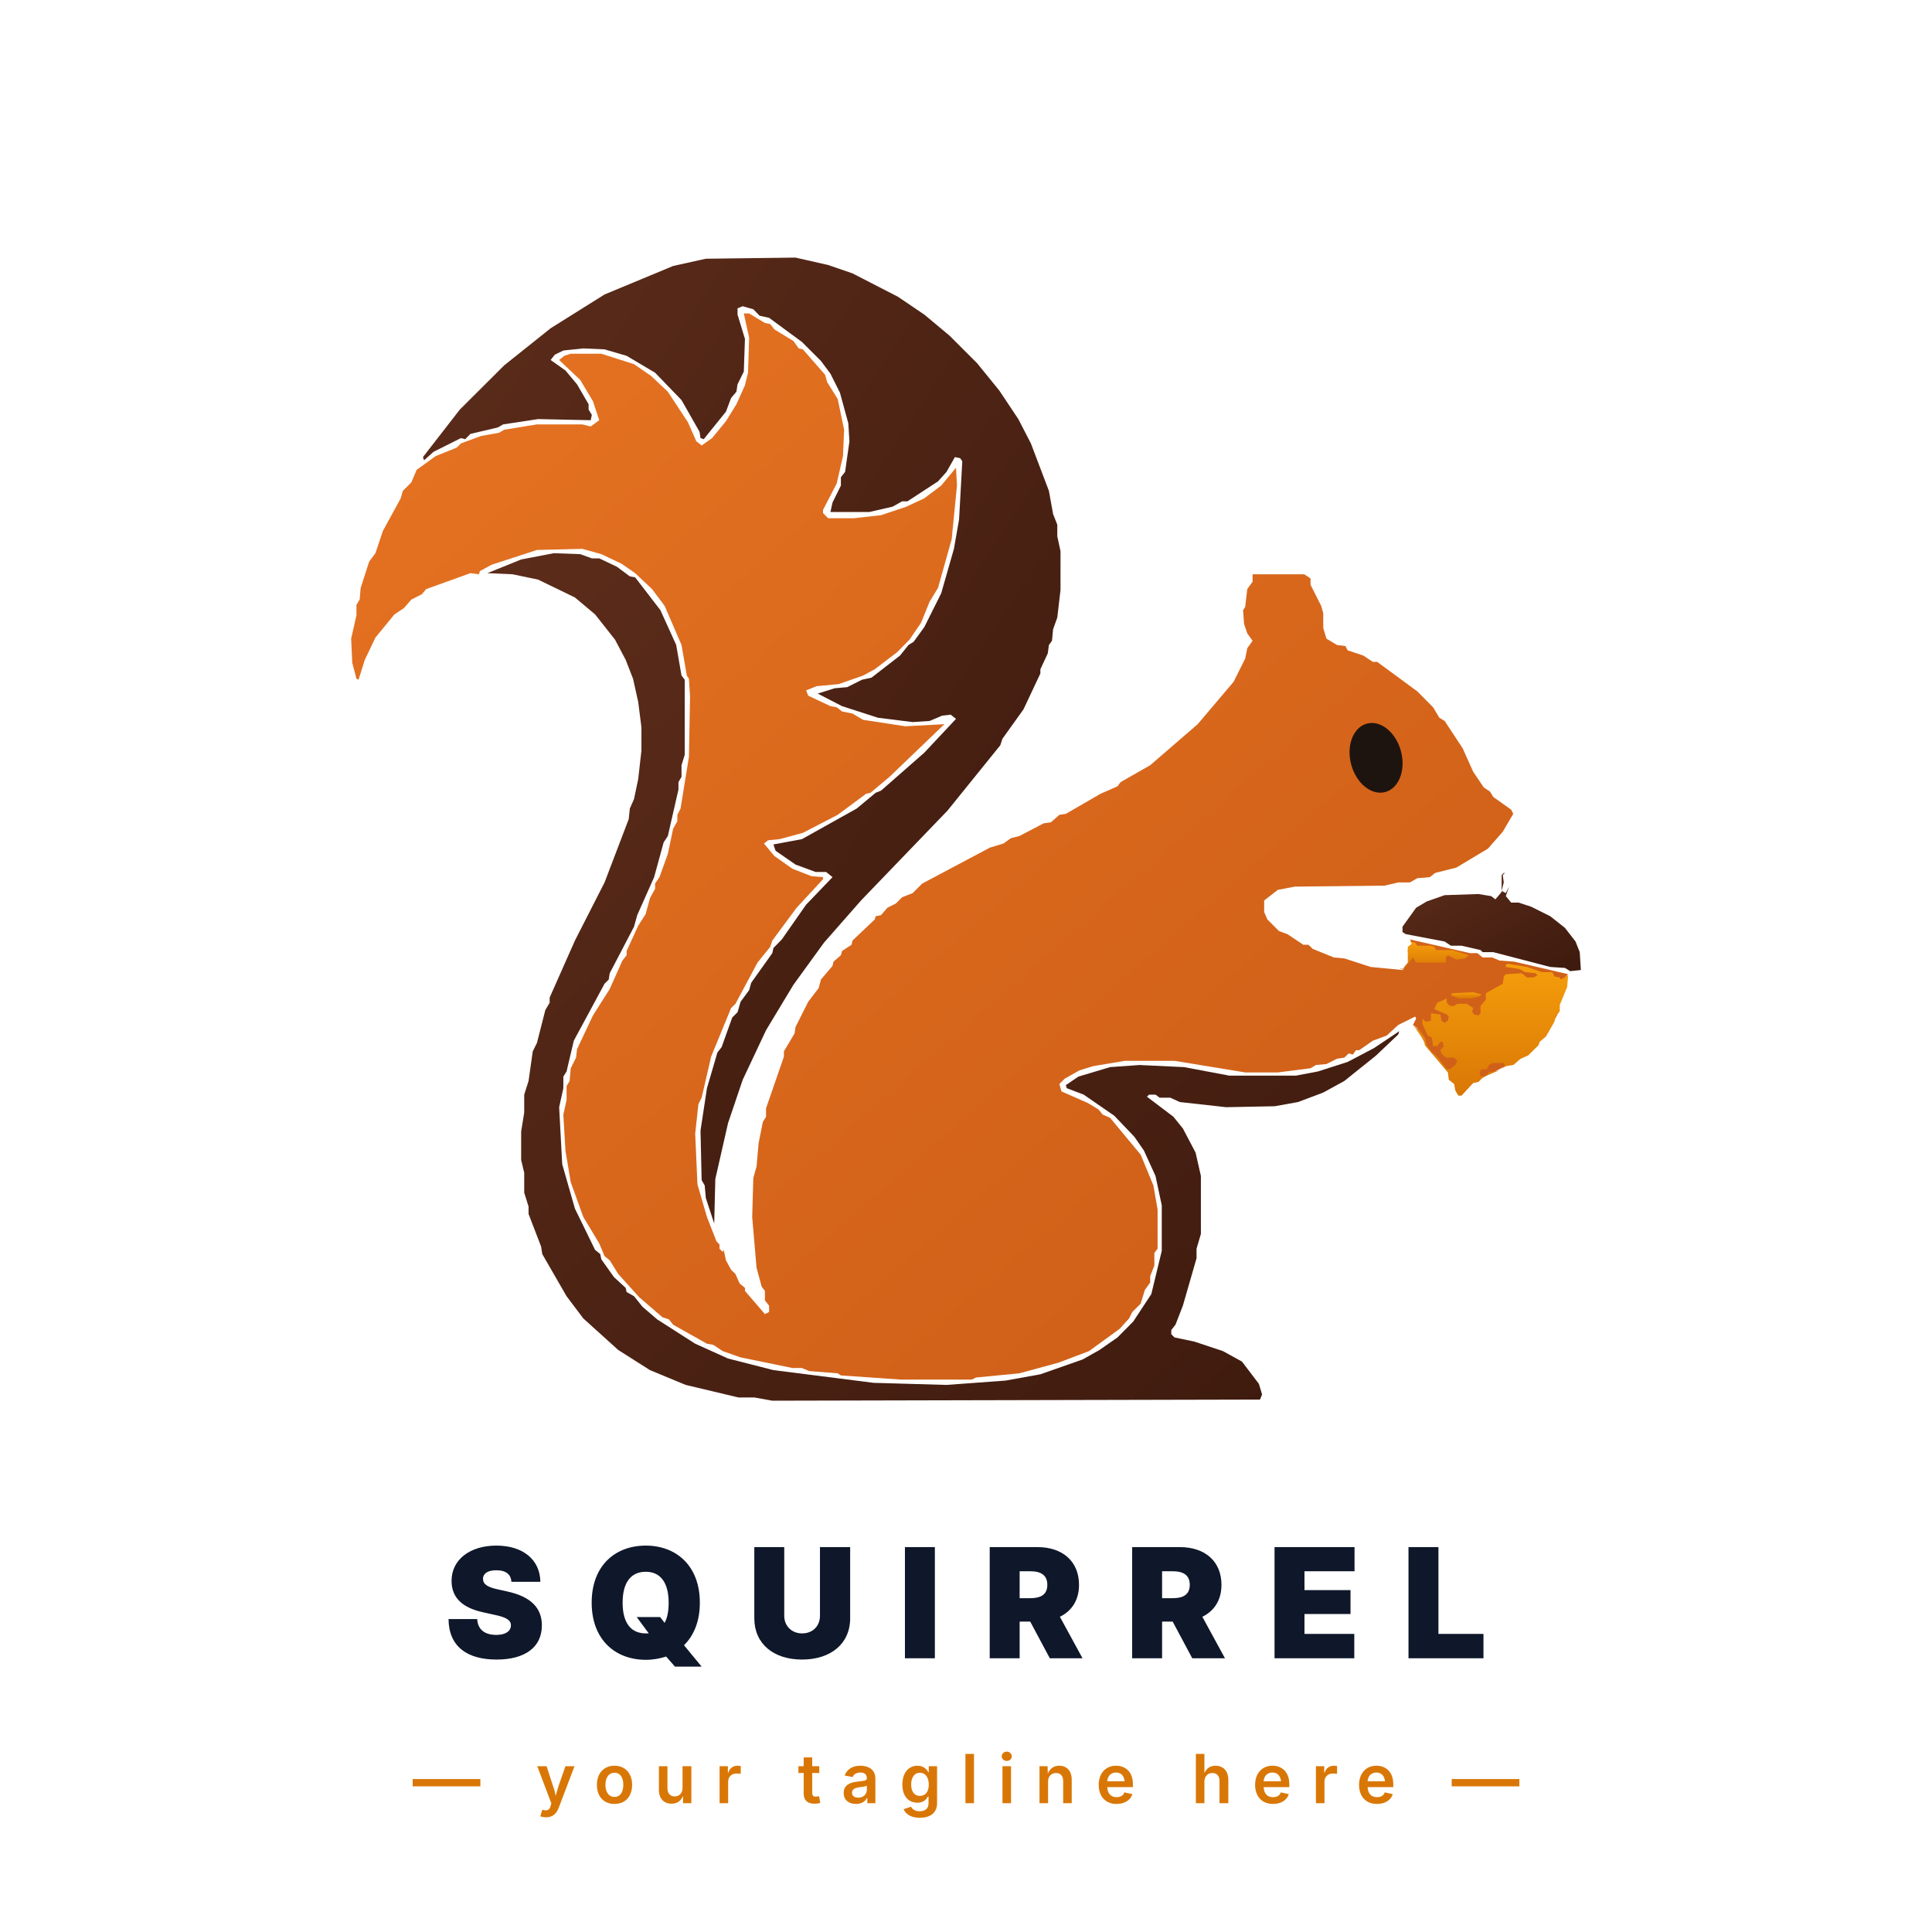
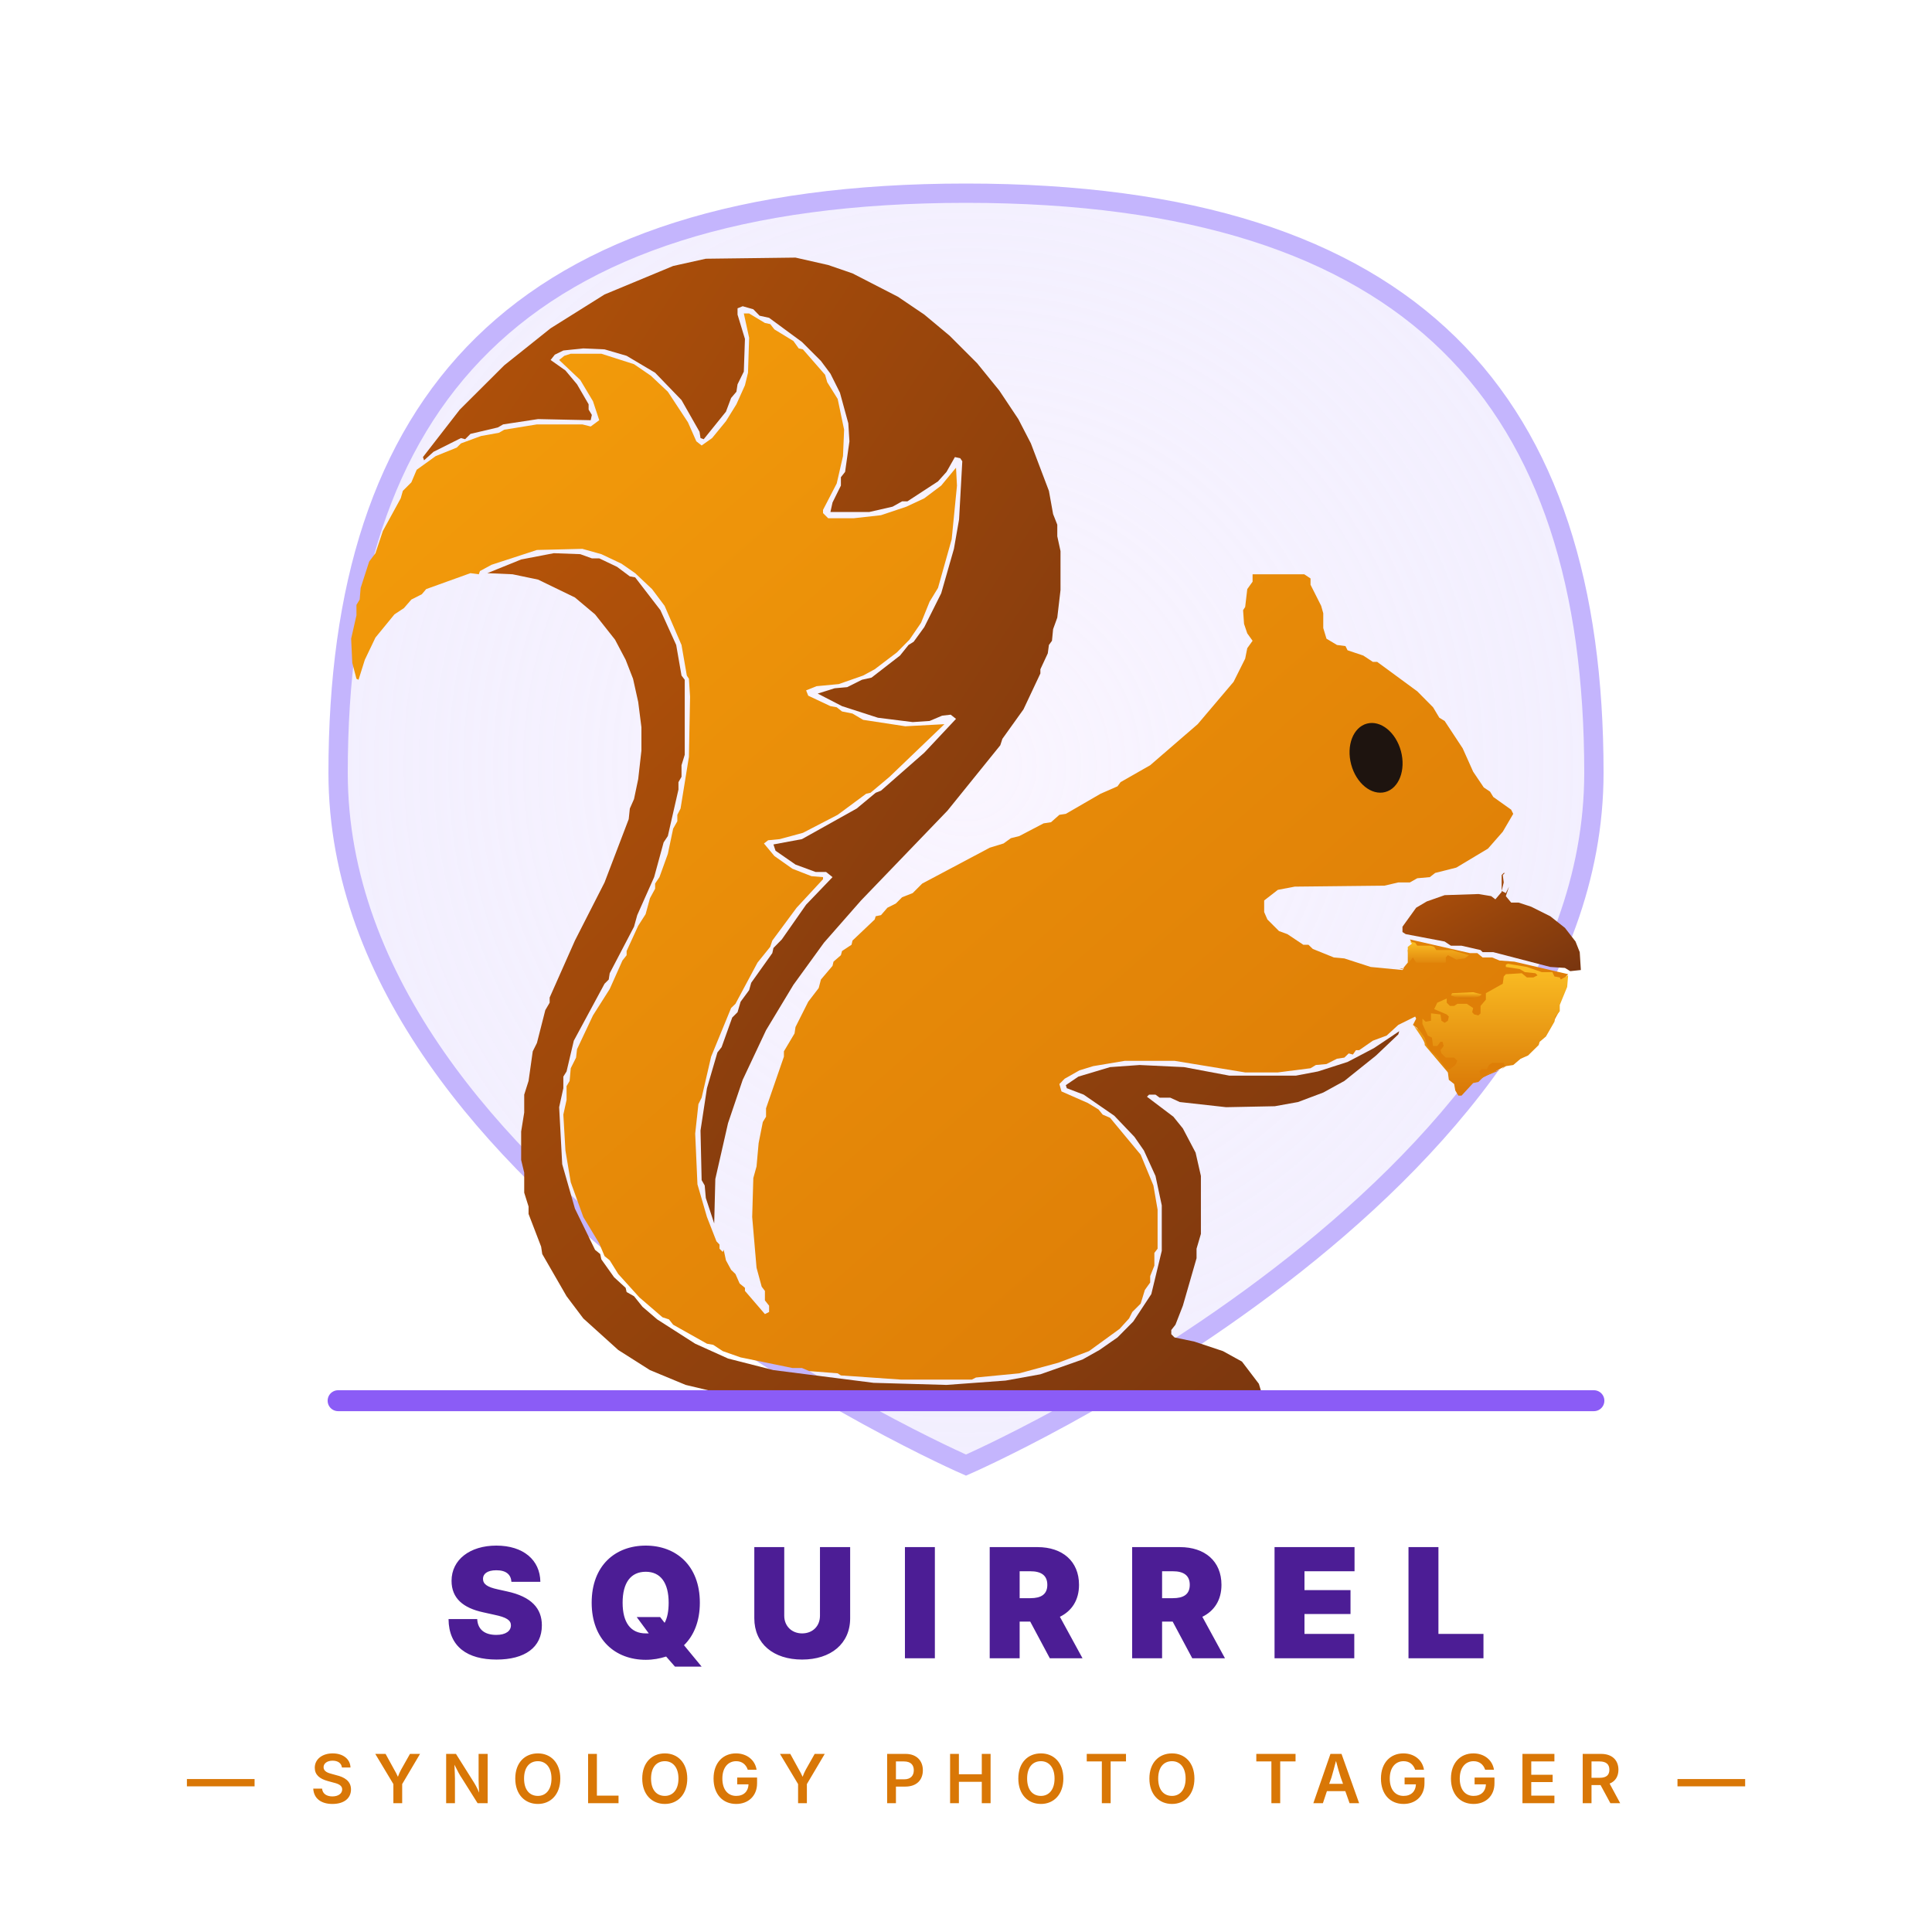
<svg xmlns="http://www.w3.org/2000/svg" viewBox="0 0 120 120" width="100%" height="100%">
  <defs>
-     <linearGradient id="sq-brown" x1="0%" y1="0%" x2="100%" y2="100%">
-       <stop offset="0%" stop-color="#5c2c1a" />
-       <stop offset="100%" stop-color="#3d1a0e" />
+     <linearGradient id="sq-coat" x1="0%" y1="0%" x2="100%" y2="100%">
+       <stop offset="0%" stop-color="#b45309" />
+       <stop offset="100%" stop-color="#78350f" />
    </linearGradient>
-     <linearGradient id="sq-orange" x1="0%" y1="0%" x2="100%" y2="100%">
-       <stop offset="0%" stop-color="#e67322" />
-       <stop offset="100%" stop-color="#cb5c16" />
-     </linearGradient>
-     <linearGradient id="acorn-nut" x1="0%" y1="0%" x2="0%" y2="100%">
+     <linearGradient id="sq-tail" x1="0%" y1="0%" x2="100%" y2="100%">
      <stop offset="0%" stop-color="#f59e0b" />
      <stop offset="100%" stop-color="#d97706" />
    </linearGradient>
+     <linearGradient id="acorn-nut-gold" x1="0%" y1="0%" x2="0%" y2="100%">
+       <stop offset="0%" stop-color="#fbbf24" />
+       <stop offset="100%" stop-color="#d97706" />
+     </linearGradient>
+     <linearGradient id="acorn-cap-violet" x1="0%" y1="0%" x2="100%" y2="100%">
+       <stop offset="0%" stop-color="#a78bfa" />
+       <stop offset="100%" stop-color="#7c3aed" />
+     </linearGradient>
+     <radialGradient id="squirrel-shield-glow" cx="50%" cy="45%" r="60%">
+       <stop offset="0%" stop-color="#faf5ff" stop-opacity="0.95" />
+       <stop offset="100%" stop-color="#ede9fe" stop-opacity="0.75" />
+     </radialGradient>
  </defs>
-   <path d="M 87.11 57.56 L 87.11 57.89 L 87.31 58.02 L 89.73 58.48 L 90.12 58.74 L 90.78 58.74 L 91.96 59.01 L 92.09 59.14 L 92.75 59.14 L 96.29 60.06 L 97.20 60.12 L 97.53 60.32 L 98.19 60.25 L 98.12 59.14 L 97.86 58.48 L 97.20 57.63 L 96.29 56.91 L 95.11 56.32 L 94.32 56.06 L 93.86 56.06 L 93.53 55.66 L 93.73 55.07 L 93.53 55.47 L 93.27 55.34 L 93.40 54.81 L 93.34 54.35 L 93.47 54.22 L 93.80 54.22 L 93.40 54.22 L 93.27 54.35 L 93.27 55.40 L 92.88 55.86 L 92.62 55.66 L 91.83 55.53 L 89.73 55.60 L 88.62 55.99 L 87.96 56.38 Z" fill="url(#sq-brown)" />
-   <path d="M 84.81 46.48 L 85.08 47.07 L 85.80 47.80 L 86.98 47.73 L 87.70 47.21 L 87.70 47.01 L 87.31 46.42 L 86.52 45.89 L 85.73 45.89 Z" fill="url(#sq-brown)" />
-   <path d="M 30.27 35.60 L 31.84 35.67 L 33.42 36.00 L 35.71 37.11 L 36.96 38.16 L 38.20 39.73 L 38.86 40.98 L 39.32 42.16 L 39.64 43.60 L 39.84 45.17 L 39.84 46.62 L 39.64 48.39 L 39.38 49.63 L 39.12 50.22 L 39.05 50.88 L 37.55 54.81 L 35.71 58.42 L 34.14 61.96 L 34.14 62.28 L 33.87 62.74 L 33.35 64.78 L 33.09 65.30 L 32.83 67.14 L 32.56 67.99 L 32.56 69.10 L 32.37 70.28 L 32.37 72.05 L 32.56 72.84 L 32.56 74.08 L 32.83 74.94 L 32.83 75.40 L 33.61 77.43 L 33.68 77.89 L 35.19 80.51 L 36.23 81.89 L 38.40 83.85 L 40.37 85.10 L 42.59 86.02 L 45.87 86.80 L 46.86 86.80 L 47.97 87.00 L 78.26 86.93 L 78.39 86.61 L 78.19 85.95 L 77.14 84.57 L 75.96 83.92 L 74.19 83.33 L 72.95 83.07 L 72.75 82.87 L 72.75 82.61 L 73.01 82.28 L 73.47 81.10 L 74.32 78.15 L 74.32 77.56 L 74.59 76.64 L 74.59 73.04 L 74.26 71.59 L 73.47 70.09 L 72.88 69.36 L 71.24 68.12 L 71.37 67.99 L 71.77 67.99 L 72.03 68.18 L 72.69 68.18 L 73.28 68.45 L 76.16 68.77 L 79.18 68.71 L 80.62 68.45 L 82.19 67.86 L 83.50 67.14 L 85.47 65.56 L 86.85 64.25 L 86.91 64.05 L 85.34 65.10 L 83.70 65.96 L 81.86 66.55 L 80.49 66.81 L 76.36 66.81 L 73.54 66.28 L 70.78 66.15 L 68.95 66.28 L 66.98 66.87 L 66.20 67.40 L 66.26 67.59 L 67.31 67.99 L 69.21 69.30 L 70.46 70.61 L 71.05 71.46 L 71.77 73.04 L 72.16 74.87 L 72.16 77.69 L 71.51 80.38 L 70.39 82.08 L 69.41 83.07 L 68.29 83.85 L 67.24 84.44 L 64.62 85.36 L 62.46 85.75 L 58.79 86.02 L 54.26 85.89 L 48.04 85.10 L 45.22 84.38 L 43.18 83.46 L 40.82 81.95 L 39.91 81.17 L 39.38 80.51 L 38.92 80.25 L 38.86 79.99 L 38.14 79.33 L 37.35 78.22 L 37.28 77.89 L 36.96 77.63 L 35.71 75.07 L 34.92 72.31 L 34.73 68.77 L 34.99 67.59 L 34.99 66.87 L 35.19 66.55 L 35.64 64.64 L 37.55 61.10 L 37.81 60.84 L 37.87 60.45 L 39.38 57.56 L 39.58 56.84 L 40.63 54.48 L 41.22 52.32 L 41.48 51.93 L 42.14 49.04 L 42.14 48.58 L 42.33 48.25 L 42.33 47.53 L 42.53 46.88 L 42.53 42.22 L 42.33 41.96 L 42.00 40.06 L 41.02 37.90 L 39.45 35.86 L 39.12 35.80 L 38.33 35.21 L 37.22 34.68 L 36.76 34.68 L 36.04 34.42 L 34.40 34.36 L 32.37 34.75 Z" fill="url(#sq-brown)" />
-   <path d="M 49.41 16.00 L 43.84 16.07 L 41.81 16.52 L 37.55 18.29 L 34.20 20.39 L 31.32 22.69 L 28.56 25.44 L 26.27 28.39 L 26.34 28.59 L 26.93 28.06 L 28.63 27.21 L 28.89 27.28 L 29.22 26.95 L 30.92 26.55 L 31.25 26.36 L 33.42 26.03 L 36.69 26.10 L 36.76 25.77 L 36.56 25.44 L 36.56 25.11 L 35.84 23.87 L 35.12 23.01 L 34.20 22.36 L 34.46 22.03 L 34.99 21.77 L 36.23 21.64 L 37.55 21.70 L 38.92 22.10 L 40.69 23.15 L 42.33 24.85 L 43.45 26.82 L 43.51 27.21 L 43.71 27.28 L 45.09 25.57 L 45.41 24.72 L 45.74 24.33 L 45.81 23.87 L 46.20 23.08 L 46.27 21.05 L 45.81 19.54 L 45.81 19.15 L 46.13 19.02 L 46.79 19.21 L 47.18 19.61 L 47.77 19.74 L 49.81 21.24 L 50.99 22.42 L 51.58 23.21 L 52.17 24.39 L 52.69 26.29 L 52.76 27.41 L 52.49 29.31 L 52.23 29.64 L 52.23 30.16 L 51.71 31.21 L 51.58 31.80 L 54.00 31.80 L 55.44 31.47 L 56.03 31.14 L 56.36 31.14 L 58.26 29.90 L 58.79 29.31 L 59.31 28.39 L 59.64 28.46 L 59.77 28.65 L 59.57 32.26 L 59.25 34.09 L 58.46 36.85 L 57.41 38.95 L 56.75 39.86 L 56.43 40.06 L 55.90 40.72 L 54.13 42.09 L 53.54 42.22 L 52.62 42.68 L 51.84 42.75 L 50.79 43.08 L 52.30 43.86 L 54.53 44.58 L 56.69 44.85 L 57.74 44.78 L 58.52 44.45 L 59.05 44.39 L 59.38 44.65 L 57.41 46.75 L 54.72 49.11 L 54.39 49.24 L 53.21 50.22 L 49.81 52.12 L 48.04 52.45 L 48.17 52.84 L 49.41 53.70 L 50.66 54.16 L 51.31 54.16 L 51.71 54.48 L 50.07 56.19 L 48.56 58.35 L 48.04 58.88 L 47.97 59.20 L 46.66 61.04 L 46.53 61.50 L 46.00 62.22 L 45.81 62.87 L 45.48 63.20 L 44.82 65.04 L 44.56 65.37 L 43.91 67.59 L 43.51 70.22 L 43.58 73.30 L 43.77 73.63 L 43.84 74.41 L 44.36 75.99 L 44.43 73.23 L 45.22 69.76 L 46.13 67.07 L 47.58 63.99 L 49.28 61.17 L 51.18 58.55 L 53.48 55.93 L 58.85 50.35 L 62.13 46.29 L 62.26 45.89 L 63.57 44.06 L 64.62 41.83 L 64.62 41.57 L 65.08 40.58 L 65.15 40.06 L 65.34 39.80 L 65.41 39.08 L 65.67 38.36 L 65.87 36.65 L 65.87 34.23 L 65.67 33.31 L 65.67 32.59 L 65.41 31.93 L 65.15 30.49 L 64.03 27.54 L 63.25 26.03 L 62.07 24.26 L 60.69 22.56 L 58.98 20.85 L 57.41 19.54 L 55.77 18.43 L 52.95 16.98 L 51.44 16.46 Z" fill="url(#sq-brown)" />
-   <path d="M 35.05 22.10 L 34.73 22.36 L 36.04 23.60 L 36.83 24.92 L 37.22 26.10 L 36.69 26.49 L 36.17 26.36 L 33.35 26.36 L 31.32 26.69 L 30.99 26.88 L 29.88 27.08 L 28.63 27.54 L 28.37 27.80 L 27.06 28.33 L 25.88 29.18 L 25.55 29.96 L 25.02 30.49 L 24.89 30.95 L 23.78 32.98 L 23.32 34.36 L 22.93 34.88 L 22.40 36.52 L 22.34 37.24 L 22.14 37.57 L 22.14 38.22 L 21.81 39.67 L 21.88 41.17 L 22.14 42.16 L 22.27 42.22 L 22.66 40.98 L 23.32 39.60 L 24.50 38.16 L 25.09 37.77 L 25.55 37.24 L 26.20 36.91 L 26.47 36.59 L 29.22 35.60 L 29.74 35.67 L 29.81 35.47 L 30.53 35.08 L 33.35 34.16 L 36.17 34.09 L 37.35 34.42 L 38.60 35.01 L 39.45 35.60 L 40.50 36.59 L 41.28 37.63 L 42.33 40.06 L 42.66 41.96 L 42.79 42.16 L 42.86 43.27 L 42.79 47.01 L 42.27 50.22 L 42.07 50.61 L 42.07 51.01 L 41.81 51.47 L 41.48 53.04 L 40.96 54.48 L 40.69 54.88 L 40.69 55.20 L 40.37 55.79 L 40.10 56.78 L 39.64 57.50 L 38.92 59.07 L 38.92 59.33 L 38.66 59.66 L 37.87 61.43 L 36.83 63.07 L 35.84 65.17 L 35.78 65.69 L 35.45 66.35 L 35.38 67.14 L 35.19 67.46 L 35.19 68.32 L 34.99 69.23 L 35.12 71.46 L 35.45 73.43 L 36.23 75.59 L 37.22 77.23 L 37.55 78.02 L 37.87 78.28 L 38.40 79.13 L 39.71 80.58 L 41.15 81.82 L 41.55 81.95 L 41.81 82.28 L 43.91 83.46 L 44.30 83.53 L 44.89 83.92 L 46.00 84.31 L 49.22 84.97 L 49.81 84.97 L 50.26 85.16 L 52.03 85.30 L 52.23 85.43 L 55.97 85.69 L 60.36 85.69 L 60.62 85.56 L 63.31 85.30 L 65.74 84.64 L 67.64 83.92 L 69.54 82.54 L 70.13 81.89 L 70.33 81.49 L 70.85 80.97 L 71.11 80.12 L 71.44 79.66 L 71.44 79.26 L 71.70 78.61 L 71.70 77.82 L 71.90 77.56 L 71.90 75.13 L 71.64 73.63 L 70.85 71.72 L 68.95 69.43 L 68.49 69.23 L 68.23 68.91 L 67.57 68.51 L 65.93 67.79 L 65.80 67.33 L 66.13 67.00 L 67.05 66.48 L 67.90 66.22 L 69.87 65.89 L 72.95 65.89 L 77.34 66.61 L 79.37 66.61 L 81.40 66.35 L 81.73 66.15 L 82.39 66.09 L 83.04 65.76 L 83.50 65.69 L 83.77 65.43 L 84.03 65.50 L 84.22 65.23 L 84.42 65.23 L 85.27 64.64 L 86.13 64.32 L 86.85 63.66 L 87.90 63.14 L 87.96 63.27 L 87.76 63.66 L 88.03 63.86 L 88.62 65.04 L 89.93 66.55 L 90.06 67.07 L 90.32 67.27 L 90.52 67.92 L 90.78 67.99 L 91.44 67.27 L 94.91 65.50 L 95.50 64.91 L 95.63 64.58 L 96.02 64.32 L 96.81 62.87 L 96.81 62.48 L 97.34 61.17 L 97.27 60.65 L 97.40 60.51 L 94.06 59.73 L 93.14 59.66 L 92.68 59.47 L 92.09 59.47 L 91.76 59.20 L 91.30 59.20 L 87.57 58.35 L 87.76 58.68 L 87.44 59.01 L 87.50 59.73 L 87.11 60.25 L 85.14 60.06 L 83.50 59.53 L 82.85 59.47 L 81.54 58.94 L 81.27 58.68 L 80.95 58.68 L 79.96 58.02 L 79.44 57.83 L 78.72 57.11 L 78.52 56.65 L 78.52 55.93 L 79.37 55.27 L 80.42 55.07 L 85.99 55.01 L 86.85 54.81 L 87.57 54.81 L 88.03 54.55 L 88.81 54.48 L 89.14 54.22 L 90.45 53.89 L 92.42 52.71 L 93.34 51.66 L 93.99 50.55 L 93.86 50.29 L 92.75 49.50 L 92.55 49.17 L 92.16 48.91 L 91.50 47.93 L 90.85 46.48 L 89.73 44.78 L 89.40 44.58 L 89.01 43.93 L 88.03 42.94 L 85.54 41.11 L 85.27 41.11 L 84.68 40.72 L 83.70 40.39 L 83.57 40.13 L 83.04 40.06 L 82.39 39.67 L 82.19 39.01 L 82.19 38.09 L 82.06 37.63 L 81.40 36.32 L 81.40 35.93 L 81.01 35.67 L 77.80 35.67 L 77.80 36.13 L 77.47 36.59 L 77.34 37.70 L 77.21 37.90 L 77.27 38.75 L 77.47 39.34 L 77.80 39.80 L 77.47 40.26 L 77.34 40.91 L 76.62 42.35 L 74.39 44.98 L 71.44 47.53 L 69.60 48.58 L 69.41 48.84 L 68.36 49.30 L 66.20 50.55 L 65.80 50.61 L 65.28 51.07 L 64.82 51.14 L 63.31 51.93 L 62.79 52.06 L 62.33 52.39 L 61.48 52.65 L 57.28 54.88 L 56.69 55.47 L 56.03 55.73 L 55.64 56.12 L 55.12 56.38 L 54.72 56.84 L 54.39 56.91 L 54.33 57.11 L 52.95 58.42 L 52.89 58.68 L 52.30 59.07 L 52.23 59.33 L 51.77 59.73 L 51.71 59.99 L 50.99 60.84 L 50.85 61.37 L 50.20 62.22 L 49.41 63.79 L 49.35 64.19 L 48.69 65.30 L 48.69 65.63 L 47.58 68.84 L 47.58 69.36 L 47.38 69.69 L 47.12 71.00 L 46.99 72.45 L 46.79 73.17 L 46.72 75.59 L 46.99 78.74 L 47.31 79.92 L 47.51 80.18 L 47.51 80.77 L 47.77 81.10 L 47.77 81.49 L 47.51 81.62 L 46.27 80.18 L 46.27 79.99 L 45.94 79.72 L 45.68 79.13 L 45.41 78.87 L 45.09 78.28 L 44.95 77.63 L 44.89 77.76 L 44.69 77.56 L 44.69 77.30 L 44.50 77.10 L 43.91 75.59 L 43.32 73.56 L 43.18 70.41 L 43.38 68.58 L 43.58 68.18 L 44.17 65.63 L 45.41 62.61 L 45.68 62.35 L 47.05 59.79 L 47.84 58.81 L 47.97 58.42 L 49.48 56.38 L 51.12 54.61 L 51.12 54.48 L 50.40 54.42 L 49.22 53.96 L 48.10 53.17 L 47.45 52.39 L 47.71 52.19 L 48.43 52.12 L 49.87 51.73 L 52.03 50.61 L 53.80 49.30 L 54.07 49.24 L 55.25 48.25 L 58.66 44.98 L 56.23 45.11 L 53.61 44.71 L 52.95 44.32 L 52.30 44.19 L 51.97 43.93 L 51.58 43.86 L 50.20 43.21 L 50.07 42.88 L 50.72 42.62 L 52.10 42.49 L 53.61 41.96 L 54.33 41.57 L 55.71 40.52 L 56.49 39.73 L 57.21 38.68 L 57.74 37.37 L 58.26 36.52 L 59.11 33.50 L 59.44 30.16 L 59.38 29.05 L 58.46 30.16 L 57.41 30.95 L 56.30 31.47 L 54.72 32.00 L 53.02 32.19 L 51.44 32.19 L 51.12 31.87 L 51.12 31.67 L 51.97 30.03 L 52.36 28.33 L 52.43 26.69 L 52.03 24.78 L 51.38 23.74 L 51.25 23.28 L 49.87 21.70 L 49.61 21.64 L 49.28 21.18 L 48.10 20.46 L 47.84 20.13 L 47.51 20.06 L 46.53 19.47 L 46.20 19.47 L 46.53 20.98 L 46.46 23.15 L 46.27 23.93 L 45.74 25.11 L 45.09 26.16 L 44.23 27.21 L 43.58 27.67 L 43.25 27.41 L 42.73 26.23 L 41.48 24.33 L 40.43 23.34 L 39.38 22.62 L 37.35 21.97 L 35.45 21.97 Z" fill="url(#sq-orange)" />
-   <path d="M 90.12 61.83 L 90.65 62.02 L 91.37 62.02 L 91.89 61.89 L 92.03 61.76 L 91.50 61.63 L 90.19 61.69 Z" fill="url(#acorn-nut)" />
-   <path d="M 97.40 60.58 L 96.94 60.84 L 96.88 60.71 L 96.55 60.65 L 96.42 60.38 L 95.76 60.38 L 94.84 60.06 L 93.66 59.86 L 93.53 59.92 L 93.53 60.06 L 94.39 60.19 L 94.71 60.38 L 95.37 60.45 L 95.50 60.58 L 95.24 60.71 L 94.84 60.71 L 94.52 60.45 L 93.53 60.51 L 93.40 60.65 L 93.34 61.10 L 92.29 61.69 L 92.29 62.09 L 91.96 62.48 L 91.96 62.94 L 91.83 63.07 L 91.57 63.01 L 91.44 62.87 L 91.50 62.61 L 91.11 62.35 L 90.52 62.35 L 90.32 62.48 L 90.06 62.48 L 89.86 62.28 L 89.86 62.02 L 89.27 62.28 L 89.08 62.68 L 89.86 63.01 L 89.99 63.14 L 89.93 63.40 L 89.73 63.53 L 89.53 63.40 L 89.47 63.01 L 88.88 62.94 L 88.88 63.40 L 88.55 63.46 L 88.35 63.27 L 88.35 63.60 L 88.68 64.32 L 88.94 64.45 L 89.01 64.97 L 89.27 64.97 L 89.47 64.71 L 89.60 64.71 L 89.67 64.97 L 89.47 65.23 L 89.53 65.43 L 89.80 65.69 L 90.32 65.69 L 90.52 65.89 L 90.39 66.15 L 90.06 66.41 L 89.86 66.41 L 89.27 65.63 L 88.88 65.30 L 88.62 64.91 L 88.49 64.45 L 88.16 63.99 L 87.83 63.73 L 88.49 64.71 L 88.49 64.91 L 89.93 66.61 L 89.99 67.07 L 90.32 67.33 L 90.39 67.73 L 90.58 68.05 L 90.78 68.05 L 91.50 67.27 L 91.83 67.20 L 92.16 66.87 L 93.14 66.48 L 92.48 66.61 L 92.29 66.81 L 91.96 66.87 L 91.89 66.55 L 92.03 66.41 L 92.35 66.41 L 92.48 66.15 L 92.68 66.02 L 93.40 66.02 L 93.47 66.22 L 93.27 66.41 L 93.53 66.22 L 93.99 66.15 L 94.45 65.76 L 94.91 65.56 L 95.57 64.91 L 95.63 64.71 L 96.02 64.38 L 96.55 63.46 L 96.61 63.14 L 96.88 62.81 L 96.88 62.42 L 97.34 61.30 Z" fill="url(#acorn-nut)" />
-   <path d="M 86.91 60.19 L 87.24 60.12 L 87.76 59.47 L 87.96 59.79 L 89.80 59.79 L 89.80 59.47 L 89.93 59.33 L 90.45 59.60 L 90.98 59.53 L 91.24 59.33 L 90.19 59.01 L 89.21 59.01 L 89.08 58.81 L 88.88 58.74 L 88.03 58.74 L 87.90 58.55 L 87.57 58.48 L 87.70 58.61 L 87.44 58.81 L 87.44 59.79 L 87.11 60.19 Z" fill="url(#acorn-nut)" />
+   <path d="M 60 12 C 88 12 99 25 99 48 C 99 74 60 91 60 91 C 60 91 21 74 21 48 C 21 25 32 12 60 12 Z" fill="url(#squirrel-shield-glow)" stroke="#c4b5fd" stroke-width="1.2" />
+   <path d="M 87.11 57.56 L 87.11 57.89 L 87.31 58.02 L 89.73 58.48 L 90.12 58.74 L 90.78 58.74 L 91.96 59.01 L 92.09 59.14 L 92.75 59.14 L 96.29 60.06 L 97.20 60.12 L 97.53 60.32 L 98.19 60.25 L 98.12 59.14 L 97.86 58.48 L 97.20 57.63 L 96.29 56.91 L 95.11 56.32 L 94.32 56.06 L 93.86 56.06 L 93.53 55.66 L 93.73 55.07 L 93.53 55.47 L 93.27 55.34 L 93.40 54.81 L 93.34 54.35 L 93.47 54.22 L 93.80 54.22 L 93.40 54.22 L 93.27 54.35 L 93.27 55.40 L 92.88 55.86 L 92.62 55.66 L 91.83 55.53 L 89.73 55.60 L 88.62 55.99 L 87.96 56.38 Z" fill="url(#sq-coat)" />
+   <path d="M 84.81 46.48 L 85.08 47.07 L 85.80 47.80 L 86.98 47.73 L 87.70 47.21 L 87.70 47.01 L 87.31 46.42 L 86.52 45.89 L 85.73 45.89 Z" fill="url(#sq-coat)" />
+   <path d="M 30.27 35.60 L 31.84 35.67 L 33.42 36.00 L 35.71 37.11 L 36.96 38.16 L 38.20 39.73 L 38.86 40.98 L 39.32 42.16 L 39.64 43.60 L 39.84 45.17 L 39.84 46.62 L 39.64 48.39 L 39.38 49.63 L 39.12 50.22 L 39.05 50.88 L 37.55 54.81 L 35.71 58.42 L 34.14 61.96 L 34.14 62.28 L 33.87 62.74 L 33.35 64.78 L 33.09 65.30 L 32.83 67.14 L 32.56 67.99 L 32.56 69.10 L 32.37 70.28 L 32.37 72.05 L 32.56 72.84 L 32.56 74.08 L 32.83 74.94 L 32.83 75.40 L 33.61 77.43 L 33.68 77.89 L 35.19 80.51 L 36.23 81.89 L 38.40 83.85 L 40.37 85.10 L 42.59 86.02 L 45.87 86.80 L 46.86 86.80 L 47.97 87.00 L 78.26 86.93 L 78.39 86.61 L 78.19 85.95 L 77.14 84.57 L 75.96 83.92 L 74.19 83.33 L 72.95 83.07 L 72.75 82.87 L 72.75 82.61 L 73.01 82.28 L 73.47 81.10 L 74.32 78.15 L 74.32 77.56 L 74.59 76.64 L 74.59 73.04 L 74.26 71.59 L 73.47 70.09 L 72.88 69.36 L 71.24 68.12 L 71.37 67.99 L 71.77 67.99 L 72.03 68.18 L 72.69 68.18 L 73.28 68.45 L 76.16 68.77 L 79.18 68.71 L 80.62 68.45 L 82.19 67.86 L 83.50 67.14 L 85.47 65.56 L 86.85 64.25 L 86.91 64.05 L 85.34 65.10 L 83.70 65.96 L 81.86 66.55 L 80.49 66.81 L 76.36 66.81 L 73.54 66.28 L 70.78 66.15 L 68.95 66.28 L 66.98 66.87 L 66.20 67.40 L 66.26 67.59 L 67.31 67.99 L 69.21 69.30 L 70.46 70.61 L 71.05 71.46 L 71.77 73.04 L 72.16 74.87 L 72.16 77.69 L 71.51 80.38 L 70.39 82.08 L 69.41 83.07 L 68.29 83.85 L 67.24 84.44 L 64.62 85.36 L 62.46 85.75 L 58.79 86.02 L 54.26 85.89 L 48.04 85.10 L 45.22 84.38 L 43.18 83.46 L 40.82 81.95 L 39.91 81.17 L 39.38 80.51 L 38.92 80.25 L 38.86 79.99 L 38.14 79.33 L 37.35 78.22 L 37.28 77.89 L 36.96 77.63 L 35.71 75.07 L 34.92 72.31 L 34.73 68.77 L 34.99 67.59 L 34.99 66.87 L 35.19 66.55 L 35.64 64.64 L 37.55 61.10 L 37.81 60.84 L 37.87 60.45 L 39.38 57.56 L 39.58 56.84 L 40.63 54.48 L 41.22 52.32 L 41.48 51.93 L 42.14 49.04 L 42.14 48.58 L 42.33 48.25 L 42.33 47.53 L 42.53 46.88 L 42.53 42.22 L 42.33 41.96 L 42.00 40.06 L 41.02 37.90 L 39.45 35.86 L 39.12 35.80 L 38.33 35.21 L 37.22 34.68 L 36.76 34.68 L 36.04 34.42 L 34.40 34.36 L 32.37 34.75 Z" fill="url(#sq-coat)" />
+   <path d="M 49.41 16.00 L 43.84 16.07 L 41.81 16.52 L 37.55 18.29 L 34.20 20.39 L 31.32 22.69 L 28.56 25.44 L 26.27 28.39 L 26.34 28.59 L 26.93 28.06 L 28.63 27.21 L 28.89 27.28 L 29.22 26.95 L 30.92 26.55 L 31.25 26.36 L 33.42 26.03 L 36.69 26.10 L 36.76 25.77 L 36.56 25.44 L 36.56 25.11 L 35.84 23.87 L 35.12 23.01 L 34.20 22.36 L 34.46 22.03 L 34.99 21.77 L 36.23 21.64 L 37.55 21.70 L 38.92 22.10 L 40.69 23.15 L 42.33 24.85 L 43.45 26.82 L 43.51 27.21 L 43.71 27.28 L 45.09 25.57 L 45.41 24.72 L 45.74 24.33 L 45.81 23.87 L 46.20 23.08 L 46.27 21.05 L 45.81 19.54 L 45.81 19.15 L 46.13 19.02 L 46.79 19.21 L 47.18 19.61 L 47.77 19.74 L 49.81 21.24 L 50.99 22.42 L 51.58 23.21 L 52.17 24.39 L 52.69 26.29 L 52.76 27.41 L 52.49 29.31 L 52.23 29.64 L 52.23 30.16 L 51.71 31.21 L 51.58 31.80 L 54.00 31.80 L 55.44 31.47 L 56.03 31.14 L 56.36 31.14 L 58.26 29.90 L 58.79 29.31 L 59.31 28.39 L 59.64 28.46 L 59.77 28.65 L 59.57 32.26 L 59.25 34.09 L 58.46 36.85 L 57.41 38.95 L 56.75 39.86 L 56.43 40.06 L 55.90 40.72 L 54.13 42.09 L 53.54 42.22 L 52.62 42.68 L 51.84 42.75 L 50.79 43.08 L 52.30 43.86 L 54.53 44.58 L 56.69 44.85 L 57.74 44.78 L 58.52 44.45 L 59.05 44.39 L 59.38 44.65 L 57.41 46.75 L 54.72 49.11 L 54.39 49.24 L 53.21 50.22 L 49.81 52.12 L 48.04 52.45 L 48.17 52.84 L 49.41 53.70 L 50.66 54.16 L 51.31 54.16 L 51.71 54.48 L 50.07 56.19 L 48.56 58.35 L 48.04 58.88 L 47.97 59.20 L 46.66 61.04 L 46.53 61.50 L 46.00 62.22 L 45.81 62.87 L 45.48 63.20 L 44.82 65.04 L 44.56 65.37 L 43.91 67.59 L 43.51 70.22 L 43.58 73.30 L 43.77 73.63 L 43.84 74.41 L 44.36 75.99 L 44.43 73.23 L 45.22 69.76 L 46.13 67.07 L 47.58 63.99 L 49.28 61.17 L 51.18 58.55 L 53.48 55.93 L 58.85 50.35 L 62.13 46.29 L 62.26 45.89 L 63.57 44.06 L 64.62 41.83 L 64.62 41.57 L 65.08 40.58 L 65.15 40.06 L 65.34 39.80 L 65.41 39.08 L 65.67 38.36 L 65.87 36.65 L 65.87 34.23 L 65.67 33.31 L 65.67 32.59 L 65.41 31.93 L 65.15 30.49 L 64.03 27.54 L 63.25 26.03 L 62.07 24.26 L 60.69 22.56 L 58.98 20.85 L 57.41 19.54 L 55.77 18.43 L 52.95 16.98 L 51.44 16.46 Z" fill="url(#sq-coat)" />
+   <path d="M 35.05 22.10 L 34.73 22.36 L 36.04 23.60 L 36.83 24.92 L 37.22 26.10 L 36.69 26.49 L 36.17 26.36 L 33.35 26.36 L 31.32 26.69 L 30.99 26.88 L 29.88 27.08 L 28.63 27.54 L 28.37 27.80 L 27.06 28.33 L 25.88 29.18 L 25.55 29.96 L 25.02 30.49 L 24.89 30.95 L 23.78 32.98 L 23.32 34.36 L 22.93 34.88 L 22.40 36.52 L 22.34 37.24 L 22.14 37.57 L 22.14 38.22 L 21.81 39.67 L 21.88 41.17 L 22.14 42.16 L 22.27 42.22 L 22.66 40.98 L 23.32 39.60 L 24.50 38.16 L 25.09 37.77 L 25.55 37.24 L 26.20 36.91 L 26.47 36.59 L 29.22 35.60 L 29.74 35.67 L 29.81 35.47 L 30.53 35.08 L 33.35 34.16 L 36.17 34.09 L 37.35 34.42 L 38.60 35.01 L 39.45 35.60 L 40.50 36.59 L 41.28 37.63 L 42.33 40.06 L 42.66 41.96 L 42.79 42.16 L 42.86 43.27 L 42.79 47.01 L 42.27 50.22 L 42.07 50.61 L 42.07 51.01 L 41.81 51.47 L 41.48 53.04 L 40.96 54.48 L 40.69 54.88 L 40.69 55.20 L 40.37 55.79 L 40.10 56.78 L 39.64 57.50 L 38.92 59.07 L 38.92 59.33 L 38.66 59.66 L 37.87 61.43 L 36.83 63.07 L 35.84 65.17 L 35.78 65.69 L 35.45 66.35 L 35.38 67.14 L 35.19 67.46 L 35.19 68.32 L 34.99 69.23 L 35.12 71.46 L 35.45 73.43 L 36.23 75.59 L 37.22 77.23 L 37.55 78.02 L 37.87 78.28 L 38.40 79.13 L 39.71 80.58 L 41.15 81.82 L 41.55 81.95 L 41.81 82.28 L 43.91 83.46 L 44.30 83.53 L 44.89 83.92 L 46.00 84.31 L 49.22 84.97 L 49.81 84.97 L 50.26 85.16 L 52.03 85.30 L 52.23 85.43 L 55.97 85.69 L 60.36 85.69 L 60.62 85.56 L 63.31 85.30 L 65.74 84.64 L 67.64 83.92 L 69.54 82.54 L 70.13 81.89 L 70.33 81.49 L 70.85 80.97 L 71.11 80.12 L 71.44 79.66 L 71.44 79.26 L 71.70 78.61 L 71.70 77.82 L 71.90 77.56 L 71.90 75.13 L 71.64 73.63 L 70.85 71.72 L 68.95 69.43 L 68.49 69.23 L 68.23 68.91 L 67.57 68.51 L 65.93 67.79 L 65.80 67.33 L 66.13 67.00 L 67.05 66.48 L 67.90 66.22 L 69.87 65.89 L 72.95 65.89 L 77.34 66.61 L 79.37 66.61 L 81.40 66.35 L 81.73 66.15 L 82.39 66.09 L 83.04 65.76 L 83.50 65.69 L 83.77 65.43 L 84.03 65.50 L 84.22 65.23 L 84.42 65.23 L 85.27 64.64 L 86.13 64.32 L 86.85 63.66 L 87.90 63.14 L 87.96 63.27 L 87.76 63.66 L 88.03 63.86 L 88.62 65.04 L 89.93 66.55 L 90.06 67.07 L 90.32 67.27 L 90.52 67.92 L 90.78 67.99 L 91.44 67.27 L 94.91 65.50 L 95.50 64.91 L 95.63 64.58 L 96.02 64.32 L 96.81 62.87 L 96.81 62.48 L 97.34 61.17 L 97.27 60.65 L 97.40 60.51 L 94.06 59.73 L 93.14 59.66 L 92.68 59.47 L 92.09 59.47 L 91.76 59.20 L 91.30 59.20 L 87.57 58.35 L 87.76 58.68 L 87.44 59.01 L 87.50 59.73 L 87.11 60.25 L 85.14 60.06 L 83.50 59.53 L 82.85 59.47 L 81.54 58.94 L 81.27 58.68 L 80.95 58.68 L 79.96 58.02 L 79.44 57.83 L 78.72 57.11 L 78.52 56.65 L 78.52 55.93 L 79.37 55.27 L 80.42 55.07 L 85.99 55.01 L 86.85 54.81 L 87.57 54.81 L 88.03 54.55 L 88.81 54.48 L 89.14 54.22 L 90.45 53.89 L 92.42 52.71 L 93.34 51.66 L 93.99 50.55 L 93.86 50.29 L 92.75 49.50 L 92.55 49.17 L 92.16 48.91 L 91.50 47.93 L 90.85 46.48 L 89.73 44.78 L 89.40 44.58 L 89.01 43.93 L 88.03 42.94 L 85.54 41.11 L 85.27 41.11 L 84.68 40.72 L 83.70 40.39 L 83.57 40.13 L 83.04 40.06 L 82.39 39.67 L 82.19 39.01 L 82.19 38.09 L 82.06 37.63 L 81.40 36.32 L 81.40 35.93 L 81.01 35.67 L 77.80 35.67 L 77.80 36.13 L 77.47 36.59 L 77.34 37.70 L 77.21 37.90 L 77.27 38.75 L 77.47 39.34 L 77.80 39.80 L 77.47 40.26 L 77.34 40.91 L 76.62 42.35 L 74.39 44.98 L 71.44 47.53 L 69.60 48.58 L 69.41 48.84 L 68.36 49.30 L 66.20 50.55 L 65.80 50.61 L 65.28 51.07 L 64.82 51.14 L 63.31 51.93 L 62.79 52.06 L 62.33 52.39 L 61.48 52.65 L 57.28 54.88 L 56.69 55.47 L 56.03 55.73 L 55.64 56.12 L 55.12 56.38 L 54.72 56.84 L 54.39 56.91 L 54.33 57.11 L 52.95 58.42 L 52.89 58.68 L 52.30 59.07 L 52.23 59.33 L 51.77 59.73 L 51.71 59.99 L 50.99 60.84 L 50.85 61.37 L 50.20 62.22 L 49.41 63.79 L 49.35 64.19 L 48.69 65.30 L 48.69 65.63 L 47.58 68.84 L 47.58 69.36 L 47.38 69.69 L 47.12 71.00 L 46.99 72.45 L 46.79 73.17 L 46.72 75.59 L 46.99 78.74 L 47.31 79.92 L 47.51 80.18 L 47.51 80.77 L 47.77 81.10 L 47.77 81.49 L 47.51 81.62 L 46.27 80.18 L 46.27 79.99 L 45.94 79.72 L 45.68 79.13 L 45.41 78.87 L 45.09 78.28 L 44.95 77.63 L 44.89 77.76 L 44.69 77.56 L 44.69 77.30 L 44.50 77.10 L 43.91 75.59 L 43.32 73.56 L 43.18 70.41 L 43.38 68.58 L 43.58 68.18 L 44.17 65.63 L 45.41 62.61 L 45.68 62.35 L 47.05 59.79 L 47.84 58.81 L 47.97 58.42 L 49.48 56.38 L 51.12 54.61 L 51.12 54.48 L 50.40 54.42 L 49.22 53.96 L 48.10 53.17 L 47.45 52.39 L 47.71 52.19 L 48.43 52.12 L 49.87 51.73 L 52.03 50.61 L 53.80 49.30 L 54.07 49.24 L 55.25 48.25 L 58.66 44.98 L 56.23 45.11 L 53.61 44.71 L 52.95 44.32 L 52.30 44.19 L 51.97 43.93 L 51.58 43.86 L 50.20 43.21 L 50.07 42.88 L 50.72 42.62 L 52.10 42.49 L 53.61 41.96 L 54.33 41.57 L 55.71 40.52 L 56.49 39.73 L 57.21 38.68 L 57.74 37.37 L 58.26 36.52 L 59.11 33.50 L 59.44 30.16 L 59.38 29.05 L 58.46 30.16 L 57.41 30.95 L 56.30 31.47 L 54.72 32.00 L 53.02 32.19 L 51.44 32.19 L 51.12 31.87 L 51.12 31.67 L 51.97 30.03 L 52.36 28.33 L 52.43 26.69 L 52.03 24.78 L 51.38 23.74 L 51.25 23.28 L 49.87 21.70 L 49.61 21.64 L 49.28 21.18 L 48.10 20.46 L 47.84 20.13 L 47.51 20.06 L 46.53 19.47 L 46.20 19.47 L 46.53 20.98 L 46.46 23.15 L 46.27 23.93 L 45.74 25.11 L 45.09 26.16 L 44.23 27.21 L 43.58 27.67 L 43.25 27.41 L 42.73 26.23 L 41.48 24.33 L 40.43 23.34 L 39.38 22.62 L 37.35 21.97 L 35.45 21.97 Z" fill="url(#sq-tail)" />
+   <path d="M 90.12 61.83 L 90.65 62.02 L 91.37 62.02 L 91.89 61.89 L 92.03 61.76 L 91.50 61.63 L 90.19 61.69 Z" fill="url(#acorn-nut-gold)" />
+   <path d="M 97.40 60.58 L 96.94 60.84 L 96.88 60.71 L 96.55 60.65 L 96.42 60.38 L 95.76 60.38 L 94.84 60.06 L 93.66 59.86 L 93.53 59.92 L 93.53 60.06 L 94.39 60.19 L 94.71 60.38 L 95.37 60.45 L 95.50 60.58 L 95.24 60.71 L 94.84 60.71 L 94.52 60.45 L 93.53 60.51 L 93.40 60.65 L 93.34 61.10 L 92.29 61.69 L 92.29 62.09 L 91.96 62.48 L 91.96 62.94 L 91.83 63.07 L 91.57 63.01 L 91.44 62.87 L 91.50 62.61 L 91.11 62.35 L 90.52 62.35 L 90.32 62.48 L 90.06 62.48 L 89.86 62.28 L 89.86 62.02 L 89.27 62.28 L 89.08 62.68 L 89.86 63.01 L 89.99 63.14 L 89.93 63.40 L 89.73 63.53 L 89.53 63.40 L 89.47 63.01 L 88.88 62.94 L 88.88 63.40 L 88.55 63.46 L 88.35 63.27 L 88.35 63.60 L 88.68 64.32 L 88.94 64.45 L 89.01 64.97 L 89.27 64.97 L 89.47 64.71 L 89.60 64.71 L 89.67 64.97 L 89.47 65.23 L 89.53 65.43 L 89.80 65.69 L 90.32 65.69 L 90.52 65.89 L 90.39 66.15 L 90.06 66.41 L 89.86 66.41 L 89.27 65.63 L 88.88 65.30 L 88.62 64.91 L 88.49 64.45 L 88.16 63.99 L 87.83 63.73 L 88.49 64.71 L 88.49 64.91 L 89.93 66.61 L 89.99 67.07 L 90.32 67.33 L 90.39 67.73 L 90.58 68.05 L 90.78 68.05 L 91.50 67.27 L 91.83 67.20 L 92.16 66.87 L 93.14 66.48 L 92.48 66.61 L 92.29 66.81 L 91.96 66.87 L 91.89 66.55 L 92.03 66.41 L 92.35 66.41 L 92.48 66.15 L 92.68 66.02 L 93.40 66.02 L 93.47 66.22 L 93.27 66.41 L 93.53 66.22 L 93.99 66.15 L 94.45 65.76 L 94.91 65.56 L 95.57 64.91 L 95.63 64.71 L 96.02 64.38 L 96.55 63.46 L 96.61 63.14 L 96.88 62.81 L 96.88 62.42 L 97.34 61.30 Z" fill="url(#acorn-nut-gold)" />
+   <path d="M 86.91 60.19 L 87.24 60.12 L 87.76 59.47 L 87.96 59.79 L 89.80 59.79 L 89.80 59.47 L 89.93 59.33 L 90.45 59.60 L 90.98 59.53 L 91.24 59.33 L 90.19 59.01 L 89.21 59.01 L 89.08 58.81 L 88.88 58.74 L 88.03 58.74 L 87.90 58.55 L 87.57 58.48 L 87.70 58.61 L 87.44 58.81 L 87.44 59.79 L 87.11 60.19 Z" fill="url(#acorn-nut-gold)" />
  <ellipse cx="85.47" cy="47.07" rx="1.6" ry="2.2" fill="#1e140f" transform="rotate(-15 85.47 47.07)" />
-   <text x="60" y="103" text-anchor="middle" font-family="system-ui, -apple-system, sans-serif" font-weight="900" font-size="9.5" fill="#0f172a" letter-spacing="2.5">SQUIRREL</text>
-   <text x="60" y="112" text-anchor="middle" font-family="system-ui, -apple-system, sans-serif" font-weight="600" font-size="4.2" fill="#d97706" letter-spacing="1.2">― your tagline here ―</text>
+   <path d="M 21 87.0 L 99 87.0" stroke="#8b5cf6" stroke-width="1.3" stroke-linecap="round" />
+   <text x="60" y="103" text-anchor="middle" font-family="system-ui, -apple-system, sans-serif" font-weight="900" font-size="9.5" fill="#4c1d95" letter-spacing="2.5">SQUIRREL</text>
+   <text x="60" y="112" text-anchor="middle" font-family="system-ui, -apple-system, sans-serif" font-weight="600" font-size="4.2" fill="#d97706" letter-spacing="1.2">― SYNOLOGY PHOTO TAGGER ―</text>
</svg>
